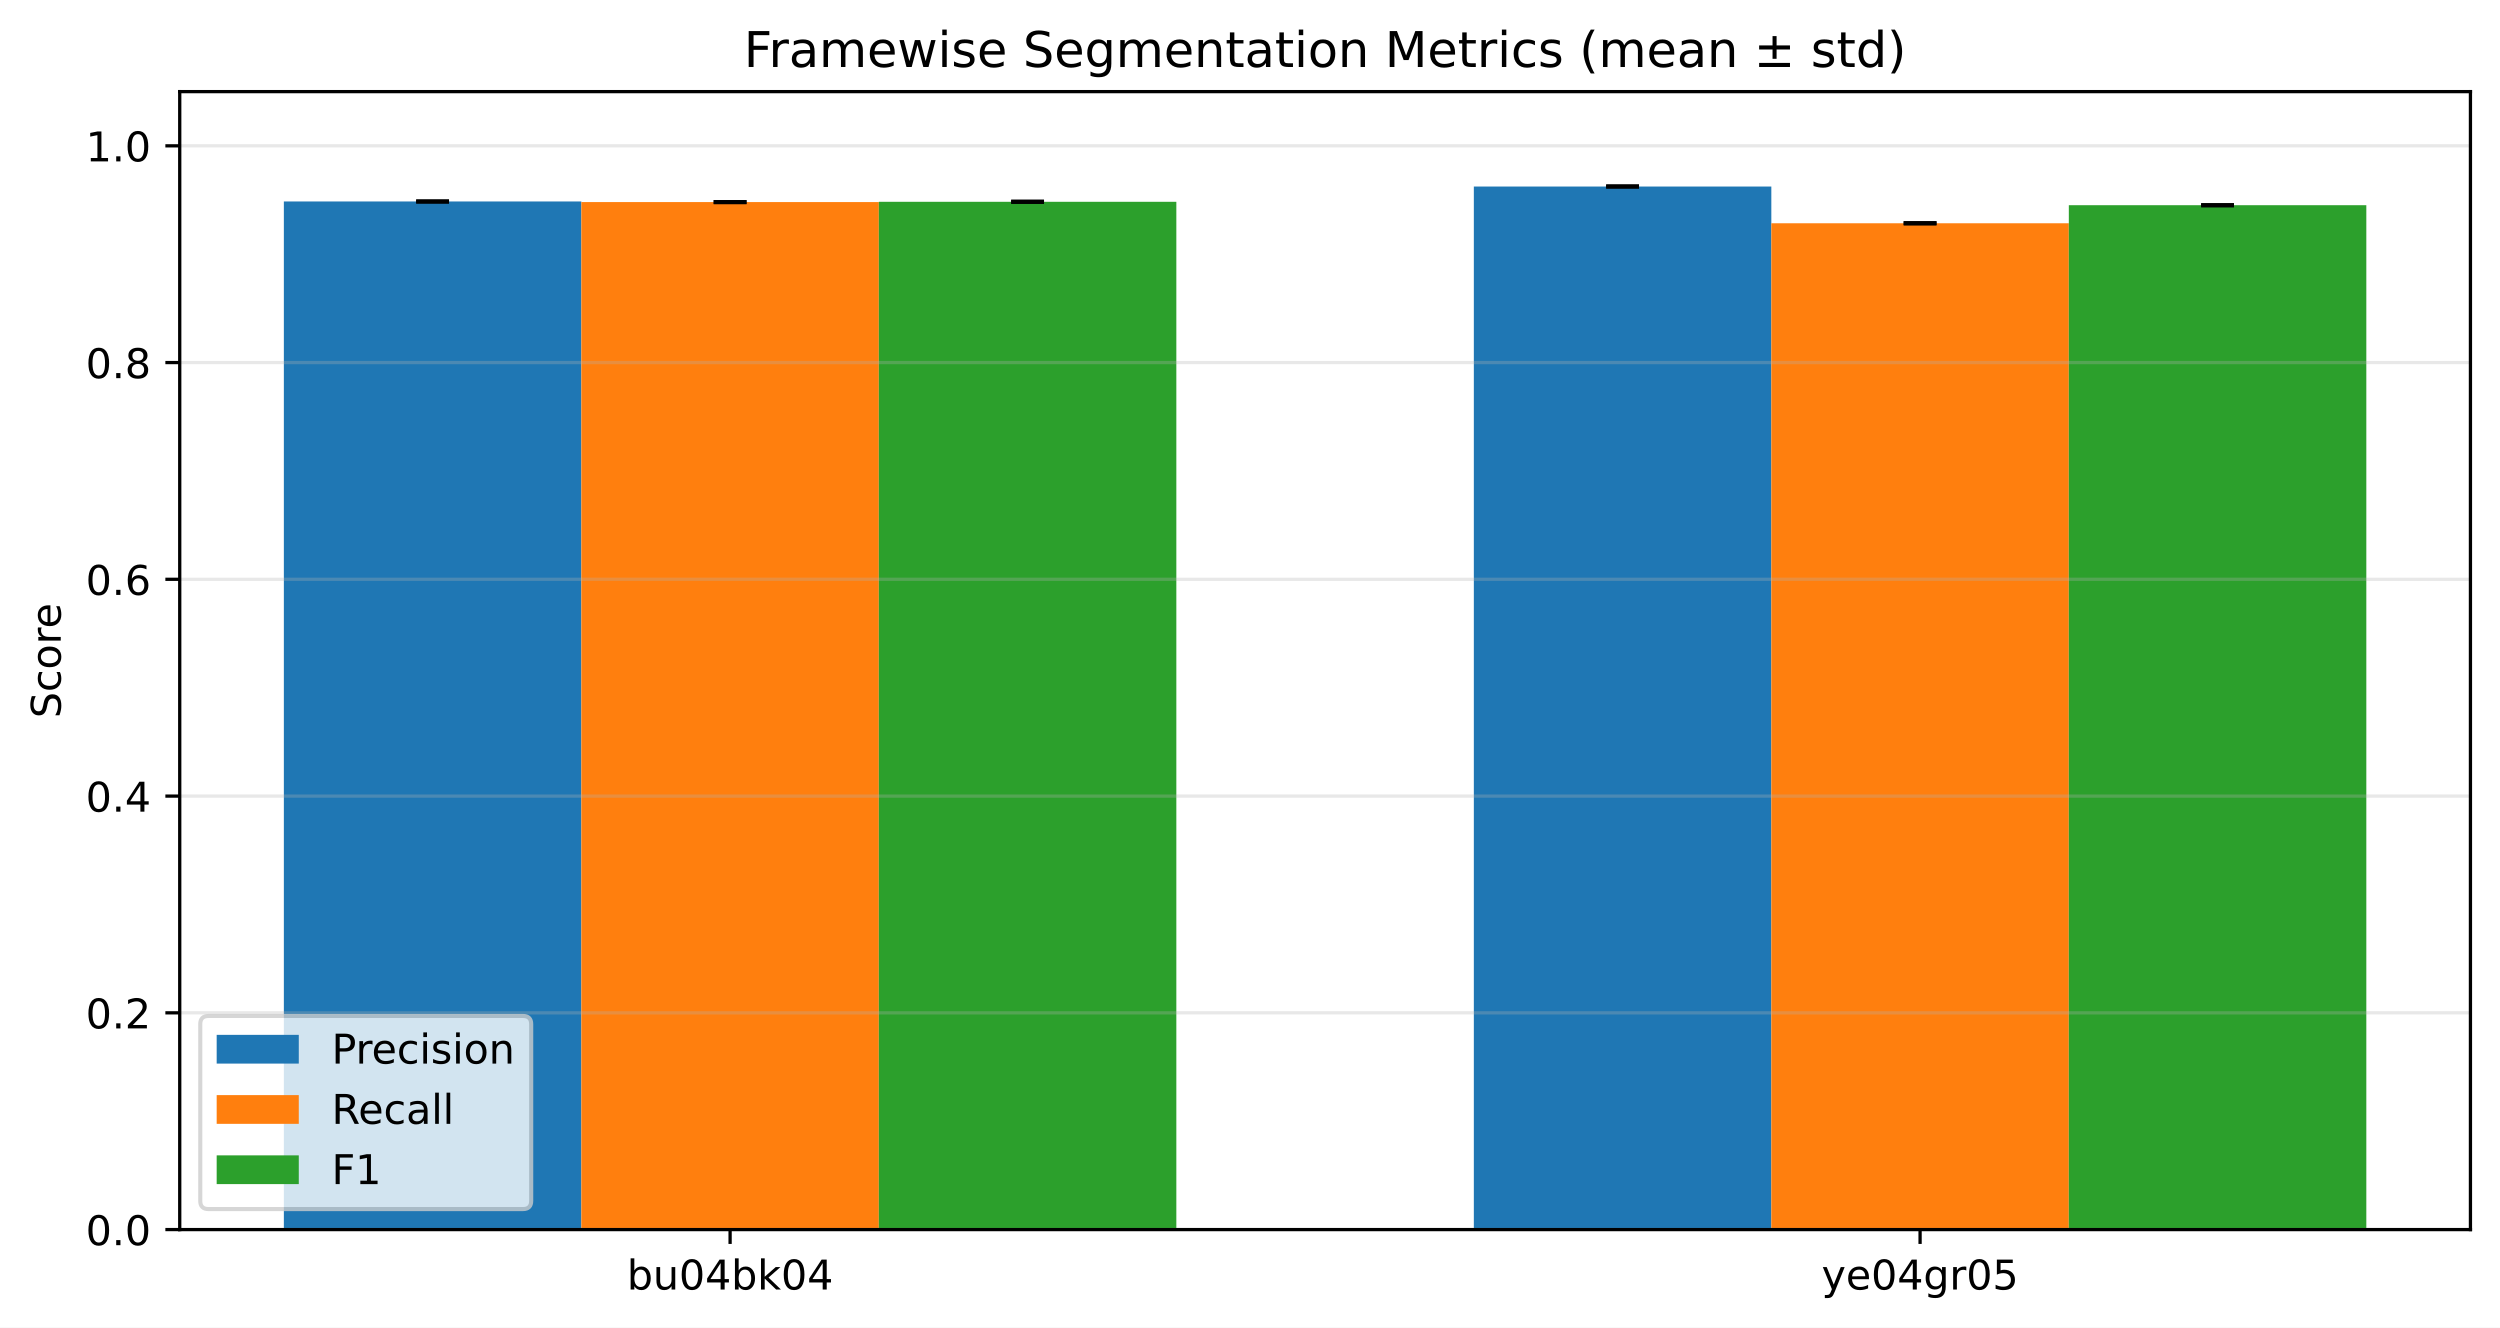
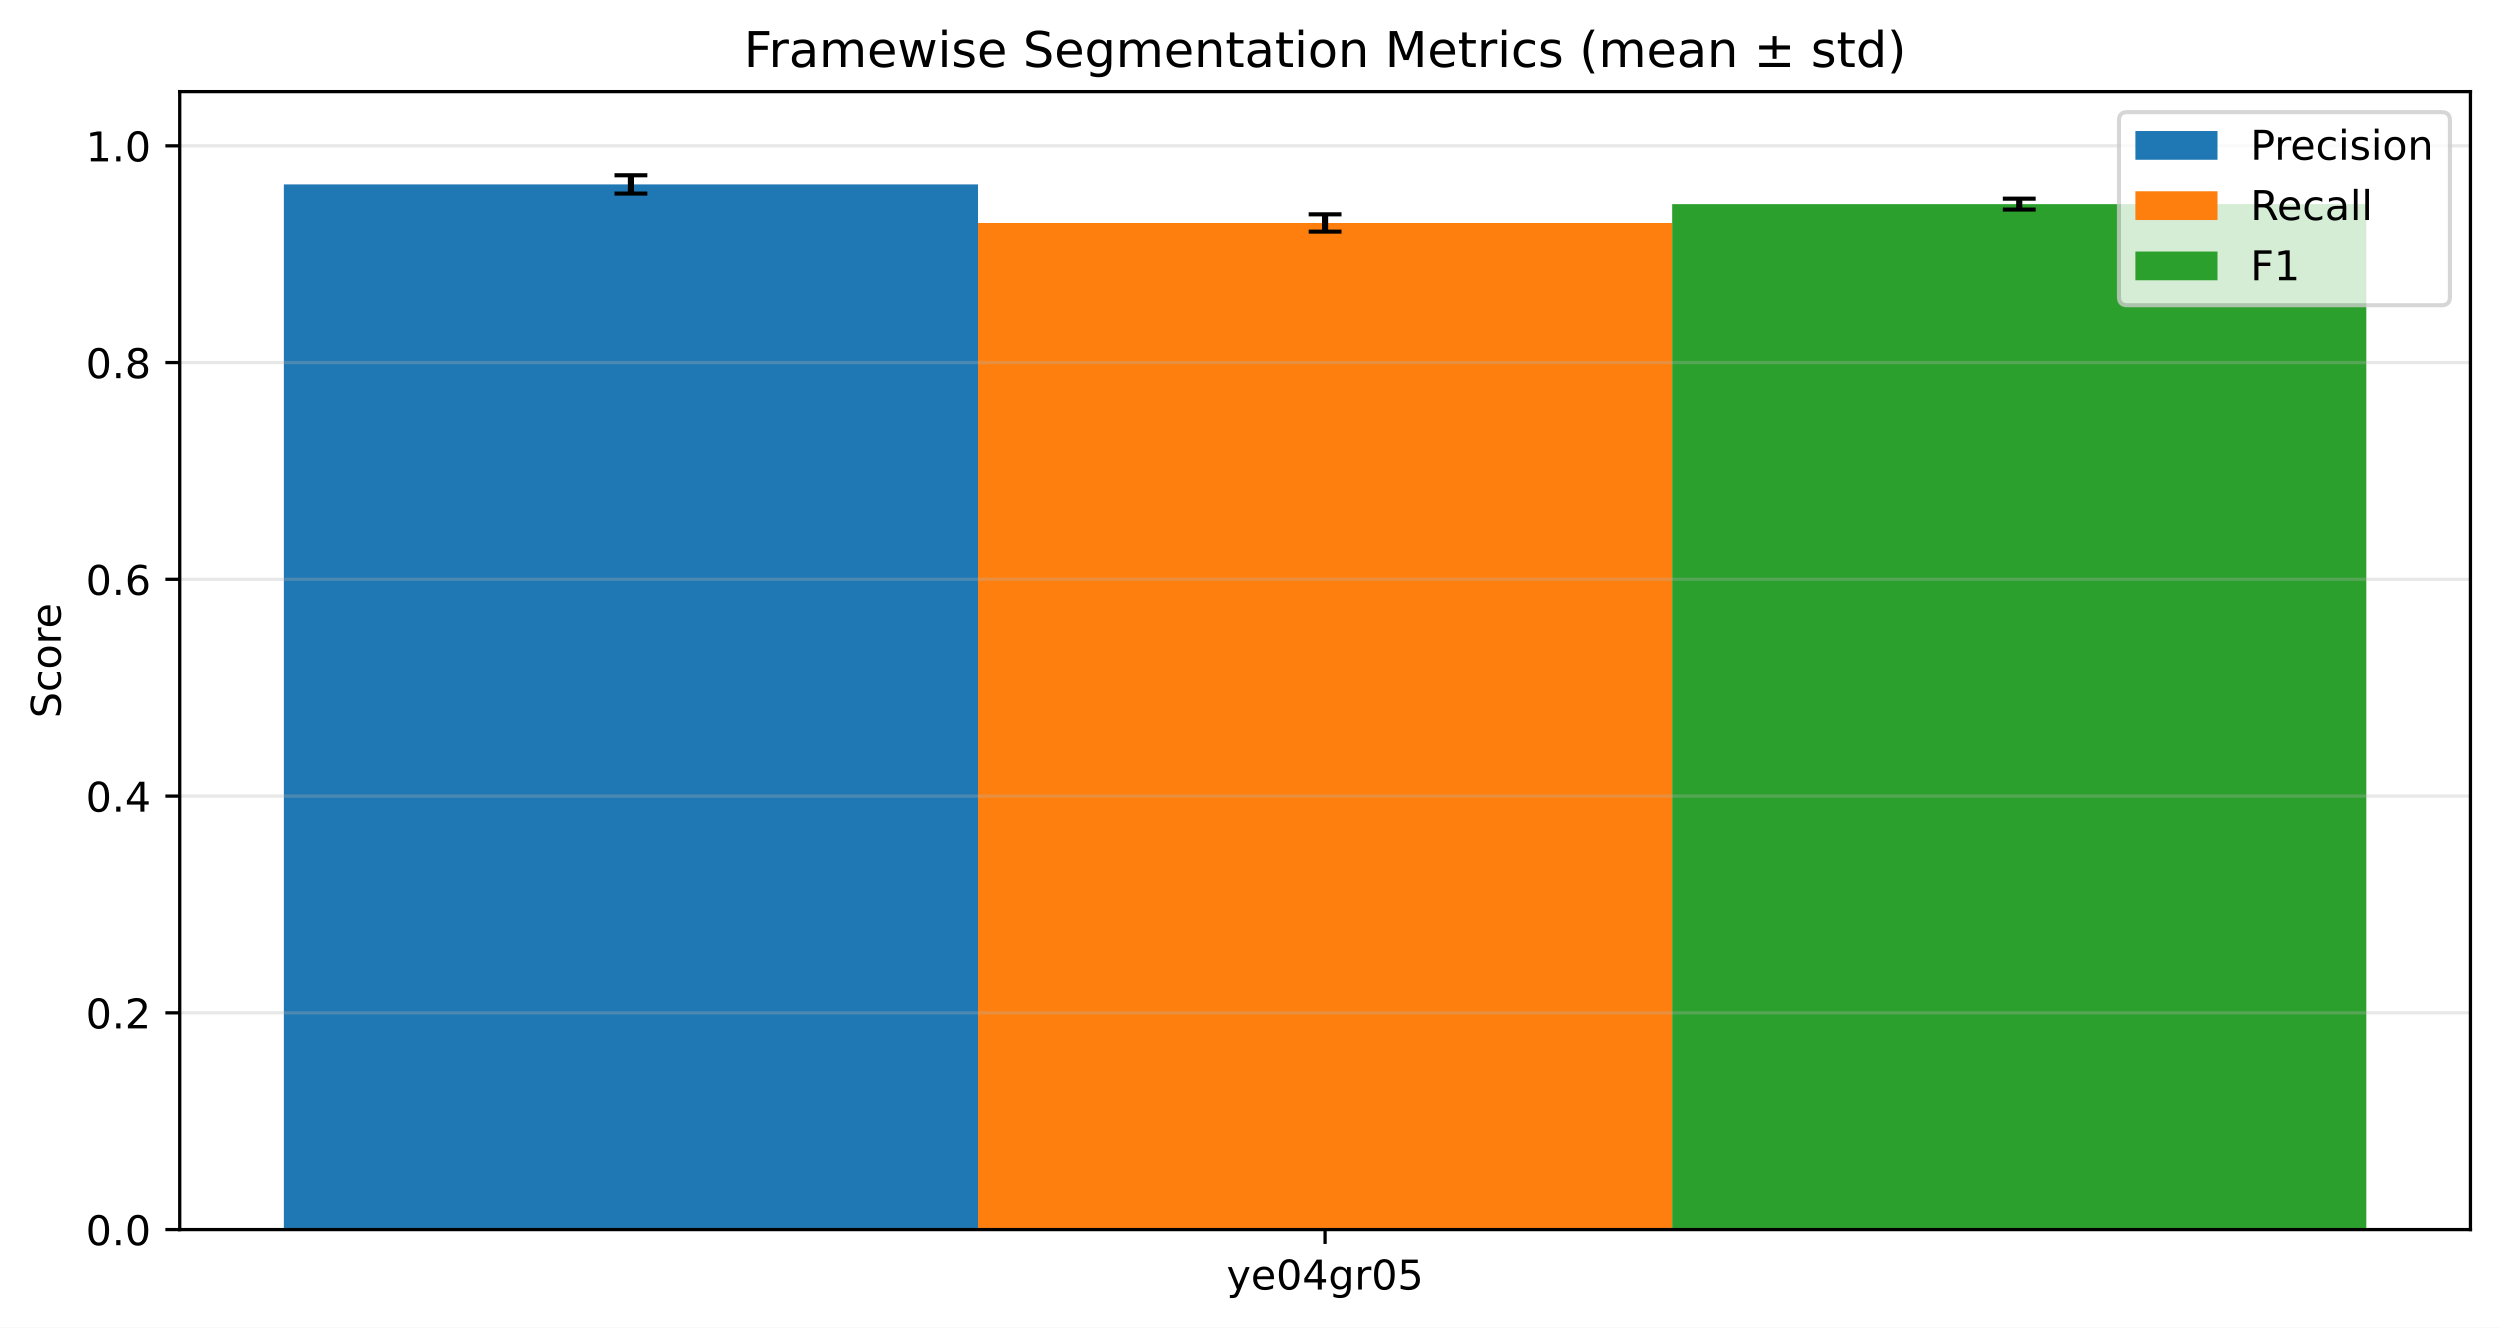
<svg xmlns="http://www.w3.org/2000/svg" xmlns:xlink="http://www.w3.org/1999/xlink" width="608.981pt" height="323.396pt" viewBox="0 0 608.981 323.396" version="1.1">
  <defs>
    <style type="text/css">*{stroke-linejoin: round; stroke-linecap: butt}</style>
  </defs>
  <g id="figure_1">
    <g id="patch_1">
      <path d="M 0 323.396  L 608.981 323.396  L 608.981 0  L 0 0  z " style="fill: #ffffff" />
    </g>
    <g id="axes_1">
      <g id="patch_2">
        <path d="M 43.781 299.518  L 601.781 299.518  L 601.781 22.318  L 43.781 22.318  z " style="fill: #ffffff" />
      </g>
      <g id="patch_3">
-         <path d="M 69.145 299.518  L 141.612 299.518  L 141.612 49.08  L 69.145 49.08  z " clip-path="url(#pc91c8936c8)" style="fill: #1f77b4" />
+         <path d="M 69.145 299.518  L 238.236 299.518  L 238.236 44.921  L 69.145 44.921  z " clip-path="url(#pbe77125069)" style="fill: #1f77b4" />
      </g>
      <g id="patch_4">
-         <path d="M 359.015 299.518  L 431.483 299.518  L 431.483 45.432  L 359.015 45.432  z " clip-path="url(#pc91c8936c8)" style="fill: #1f77b4" />
+         <path d="M 238.236 299.518  L 407.327 299.518  L 407.327 54.319  L 238.236 54.319  z " clip-path="url(#pbe77125069)" style="fill: #ff7f0e" />
      </g>
      <g id="patch_5">
-         <path d="M 141.612 299.518  L 214.08 299.518  L 214.08 49.228  L 141.612 49.228  z " clip-path="url(#pc91c8936c8)" style="fill: #ff7f0e" />
-       </g>
-       <g id="patch_6">
-         <path d="M 431.483 299.518  L 503.95 299.518  L 503.95 54.389  L 431.483 54.389  z " clip-path="url(#pc91c8936c8)" style="fill: #ff7f0e" />
-       </g>
-       <g id="patch_7">
-         <path d="M 214.08 299.518  L 286.547 299.518  L 286.547 49.154  L 214.08 49.154  z " clip-path="url(#pc91c8936c8)" style="fill: #2ca02c" />
-       </g>
-       <g id="patch_8">
-         <path d="M 503.95 299.518  L 576.418 299.518  L 576.418 49.991  L 503.95 49.991  z " clip-path="url(#pc91c8936c8)" style="fill: #2ca02c" />
+         <path d="M 407.327 299.518  L 576.418 299.518  L 576.418 49.72  L 407.327 49.72  z " clip-path="url(#pbe77125069)" style="fill: #2ca02c" />
      </g>
      <g id="matplotlib.axis_1">
        <g id="xtick_1">
          <g id="line2d_1">
            <defs>
-               <path id="m6e384348fe" d="M 0 0  L 0 3.5  " style="stroke: #000000; stroke-width: 0.8" />
-             </defs>
-             <g>
-               <use xlink:href="#m6e384348fe" x="177.846" y="299.518" style="stroke: #000000; stroke-width: 0.8" />
+               <path id="m90e41e3058" d="M 0 0  L 0 3.5  " style="stroke: #000000; stroke-width: 0.8" />
+             </defs>
+             <g>
+               <use xlink:href="#m90e41e3058" x="322.781" y="299.518" style="stroke: #000000; stroke-width: 0.8" />
            </g>
          </g>
          <g id="text_1">
-             <g transform="translate(152.7087 314.1166) scale(0.1 -0.1)">
-               <defs>
-                 <path id="DejaVuSans-62" d="M 3116 1747  Q 3116 2381 2855 2742  Q 2594 3103 2138 3103  Q 1681 3103 1420 2742  Q 1159 2381 1159 1747  Q 1159 1113 1420 752  Q 1681 391 2138 391  Q 2594 391 2855 752  Q 3116 1113 3116 1747  z M 1159 2969  Q 1341 3281 1617 3432  Q 1894 3584 2278 3584  Q 2916 3584 3314 3078  Q 3713 2572 3713 1747  Q 3713 922 3314 415  Q 2916 -91 2278 -91  Q 1894 -91 1617 61  Q 1341 213 1159 525  L 1159 0  L 581 0  L 581 4863  L 1159 4863  L 1159 2969  z " transform="scale(0.015625)" />
-                 <path id="DejaVuSans-75" d="M 544 1381  L 544 3500  L 1119 3500  L 1119 1403  Q 1119 906 1312 657  Q 1506 409 1894 409  Q 2359 409 2629 706  Q 2900 1003 2900 1516  L 2900 3500  L 3475 3500  L 3475 0  L 2900 0  L 2900 538  Q 2691 219 2414 64  Q 2138 -91 1772 -91  Q 1169 -91 856 284  Q 544 659 544 1381  z M 1991 3584  L 1991 3584  z " transform="scale(0.015625)" />
+             <g transform="translate(298.7906 314.1166) scale(0.1 -0.1)">
+               <defs>
+                 <path id="DejaVuSans-79" d="M 2059 -325  Q 1816 -950 1584 -1140  Q 1353 -1331 966 -1331  L 506 -1331  L 506 -850  L 844 -850  Q 1081 -850 1212 -737  Q 1344 -625 1503 -206  L 1606 56  L 191 3500  L 800 3500  L 1894 763  L 2988 3500  L 3597 3500  L 2059 -325  z " transform="scale(0.015625)" />
+                 <path id="DejaVuSans-65" d="M 3597 1894  L 3597 1613  L 953 1613  Q 991 1019 1311 708  Q 1631 397 2203 397  Q 2534 397 2845 478  Q 3156 559 3463 722  L 3463 178  Q 3153 47 2828 -22  Q 2503 -91 2169 -91  Q 1331 -91 842 396  Q 353 884 353 1716  Q 353 2575 817 3079  Q 1281 3584 2069 3584  Q 2775 3584 3186 3129  Q 3597 2675 3597 1894  z M 3022 2063  Q 3016 2534 2758 2815  Q 2500 3097 2075 3097  Q 1594 3097 1305 2825  Q 1016 2553 972 2059  L 3022 2063  z " transform="scale(0.015625)" />
                <path id="DejaVuSans-30" d="M 2034 4250  Q 1547 4250 1301 3770  Q 1056 3291 1056 2328  Q 1056 1369 1301 889  Q 1547 409 2034 409  Q 2525 409 2770 889  Q 3016 1369 3016 2328  Q 3016 3291 2770 3770  Q 2525 4250 2034 4250  z M 2034 4750  Q 2819 4750 3233 4129  Q 3647 3509 3647 2328  Q 3647 1150 3233 529  Q 2819 -91 2034 -91  Q 1250 -91 836 529  Q 422 1150 422 2328  Q 422 3509 836 4129  Q 1250 4750 2034 4750  z " transform="scale(0.015625)" />
                <path id="DejaVuSans-34" d="M 2419 4116  L 825 1625  L 2419 1625  L 2419 4116  z M 2253 4666  L 3047 4666  L 3047 1625  L 3713 1625  L 3713 1100  L 3047 1100  L 3047 0  L 2419 0  L 2419 1100  L 313 1100  L 313 1709  L 2253 4666  z " transform="scale(0.015625)" />
-                 <path id="DejaVuSans-6b" d="M 581 4863  L 1159 4863  L 1159 1991  L 2875 3500  L 3609 3500  L 1753 1863  L 3688 0  L 2938 0  L 1159 1709  L 1159 0  L 581 0  L 581 4863  z " transform="scale(0.015625)" />
-               </defs>
-               <use xlink:href="#DejaVuSans-62" />
-               <use xlink:href="#DejaVuSans-75" transform="translate(63.47656 0)" />
-               <use xlink:href="#DejaVuSans-30" transform="translate(126.8555 0)" />
-               <use xlink:href="#DejaVuSans-34" transform="translate(190.4785 0)" />
-               <use xlink:href="#DejaVuSans-62" transform="translate(254.1016 0)" />
-               <use xlink:href="#DejaVuSans-6b" transform="translate(317.5781 0)" />
-               <use xlink:href="#DejaVuSans-30" transform="translate(375.4883 0)" />
-               <use xlink:href="#DejaVuSans-34" transform="translate(439.1113 0)" />
-             </g>
-           </g>
-         </g>
-         <g id="xtick_2">
-           <g id="line2d_2">
-             <g>
-               <use xlink:href="#m6e384348fe" x="467.716" y="299.518" style="stroke: #000000; stroke-width: 0.8" />
-             </g>
-           </g>
-           <g id="text_2">
-             <g transform="translate(443.7257 314.1166) scale(0.1 -0.1)">
-               <defs>
-                 <path id="DejaVuSans-79" d="M 2059 -325  Q 1816 -950 1584 -1140  Q 1353 -1331 966 -1331  L 506 -1331  L 506 -850  L 844 -850  Q 1081 -850 1212 -737  Q 1344 -625 1503 -206  L 1606 56  L 191 3500  L 800 3500  L 1894 763  L 2988 3500  L 3597 3500  L 2059 -325  z " transform="scale(0.015625)" />
-                 <path id="DejaVuSans-65" d="M 3597 1894  L 3597 1613  L 953 1613  Q 991 1019 1311 708  Q 1631 397 2203 397  Q 2534 397 2845 478  Q 3156 559 3463 722  L 3463 178  Q 3153 47 2828 -22  Q 2503 -91 2169 -91  Q 1331 -91 842 396  Q 353 884 353 1716  Q 353 2575 817 3079  Q 1281 3584 2069 3584  Q 2775 3584 3186 3129  Q 3597 2675 3597 1894  z M 3022 2063  Q 3016 2534 2758 2815  Q 2500 3097 2075 3097  Q 1594 3097 1305 2825  Q 1016 2553 972 2059  L 3022 2063  z " transform="scale(0.015625)" />
                <path id="DejaVuSans-67" d="M 2906 1791  Q 2906 2416 2648 2759  Q 2391 3103 1925 3103  Q 1463 3103 1205 2759  Q 947 2416 947 1791  Q 947 1169 1205 825  Q 1463 481 1925 481  Q 2391 481 2648 825  Q 2906 1169 2906 1791  z M 3481 434  Q 3481 -459 3084 -895  Q 2688 -1331 1869 -1331  Q 1566 -1331 1297 -1286  Q 1028 -1241 775 -1147  L 775 -588  Q 1028 -725 1275 -790  Q 1522 -856 1778 -856  Q 2344 -856 2625 -561  Q 2906 -266 2906 331  L 2906 616  Q 2728 306 2450 153  Q 2172 0 1784 0  Q 1141 0 747 490  Q 353 981 353 1791  Q 353 2603 747 3093  Q 1141 3584 1784 3584  Q 2172 3584 2450 3431  Q 2728 3278 2906 2969  L 2906 3500  L 3481 3500  L 3481 434  z " transform="scale(0.015625)" />
                <path id="DejaVuSans-72" d="M 2631 2963  Q 2534 3019 2420 3045  Q 2306 3072 2169 3072  Q 1681 3072 1420 2755  Q 1159 2438 1159 1844  L 1159 0  L 581 0  L 581 3500  L 1159 3500  L 1159 2956  Q 1341 3275 1631 3429  Q 1922 3584 2338 3584  Q 2397 3584 2469 3576  Q 2541 3569 2628 3553  L 2631 2963  z " transform="scale(0.015625)" />
                <path id="DejaVuSans-35" d="M 691 4666  L 3169 4666  L 3169 4134  L 1269 4134  L 1269 2991  Q 1406 3038 1543 3061  Q 1681 3084 1819 3084  Q 2600 3084 3056 2656  Q 3513 2228 3513 1497  Q 3513 744 3044 326  Q 2575 -91 1722 -91  Q 1428 -91 1123 -41  Q 819 9 494 109  L 494 744  Q 775 591 1075 516  Q 1375 441 1709 441  Q 2250 441 2565 725  Q 2881 1009 2881 1497  Q 2881 1984 2565 2268  Q 2250 2553 1709 2553  Q 1456 2553 1204 2497  Q 953 2441 691 2322  L 691 4666  z " transform="scale(0.015625)" />
              </defs>
              <use xlink:href="#DejaVuSans-79" />
              <use xlink:href="#DejaVuSans-65" transform="translate(59.17969 0)" />
              <use xlink:href="#DejaVuSans-30" transform="translate(120.7031 0)" />
              <use xlink:href="#DejaVuSans-34" transform="translate(184.3262 0)" />
              <use xlink:href="#DejaVuSans-67" transform="translate(247.9492 0)" />
              <use xlink:href="#DejaVuSans-72" transform="translate(311.4258 0)" />
              <use xlink:href="#DejaVuSans-30" transform="translate(352.5391 0)" />
              <use xlink:href="#DejaVuSans-35" transform="translate(416.1621 0)" />
            </g>
          </g>
        </g>
      </g>
      <g id="matplotlib.axis_2">
        <g id="ytick_1">
+           <g id="line2d_2">
+             <path d="M 43.781 299.518  L 601.781 299.518  " clip-path="url(#pbe77125069)" style="fill: none; stroke: #b0b0b0; stroke-opacity: 0.3; stroke-width: 0.8; stroke-linecap: square" />
+           </g>
          <g id="line2d_3">
-             <path d="M 43.781 299.518  L 601.781 299.518  " clip-path="url(#pc91c8936c8)" style="fill: none; stroke: #b0b0b0; stroke-opacity: 0.3; stroke-width: 0.8; stroke-linecap: square" />
-           </g>
+             <defs>
+               <path id="m22e517ed5a" d="M 0 0  L -3.5 0  " style="stroke: #000000; stroke-width: 0.8" />
+             </defs>
+             <g>
+               <use xlink:href="#m22e517ed5a" x="43.781" y="299.518" style="stroke: #000000; stroke-width: 0.8" />
+             </g>
+           </g>
+           <g id="text_2">
+             <g transform="translate(20.87813 303.3173) scale(0.1 -0.1)">
+               <defs>
+                 <path id="DejaVuSans-2e" d="M 684 794  L 1344 794  L 1344 0  L 684 0  L 684 794  z " transform="scale(0.015625)" />
+               </defs>
+               <use xlink:href="#DejaVuSans-30" />
+               <use xlink:href="#DejaVuSans-2e" transform="translate(63.62305 0)" />
+               <use xlink:href="#DejaVuSans-30" transform="translate(95.41016 0)" />
+             </g>
+           </g>
+         </g>
+         <g id="ytick_2">
          <g id="line2d_4">
-             <defs>
-               <path id="m9a5356b97a" d="M 0 0  L -3.5 0  " style="stroke: #000000; stroke-width: 0.8" />
-             </defs>
-             <g>
-               <use xlink:href="#m9a5356b97a" x="43.781" y="299.518" style="stroke: #000000; stroke-width: 0.8" />
+             <path d="M 43.781 246.718  L 601.781 246.718  " clip-path="url(#pbe77125069)" style="fill: none; stroke: #b0b0b0; stroke-opacity: 0.3; stroke-width: 0.8; stroke-linecap: square" />
+           </g>
+           <g id="line2d_5">
+             <g>
+               <use xlink:href="#m22e517ed5a" x="43.781" y="246.718" style="stroke: #000000; stroke-width: 0.8" />
            </g>
          </g>
          <g id="text_3">
-             <g transform="translate(20.87813 303.3173) scale(0.1 -0.1)">
-               <defs>
-                 <path id="DejaVuSans-2e" d="M 684 794  L 1344 794  L 1344 0  L 684 0  L 684 794  z " transform="scale(0.015625)" />
-               </defs>
-               <use xlink:href="#DejaVuSans-30" />
+             <g transform="translate(20.87813 250.5173) scale(0.1 -0.1)">
+               <defs>
+                 <path id="DejaVuSans-32" d="M 1228 531  L 3431 531  L 3431 0  L 469 0  L 469 531  Q 828 903 1448 1529  Q 2069 2156 2228 2338  Q 2531 2678 2651 2914  Q 2772 3150 2772 3378  Q 2772 3750 2511 3984  Q 2250 4219 1831 4219  Q 1534 4219 1204 4116  Q 875 4013 500 3803  L 500 4441  Q 881 4594 1212 4672  Q 1544 4750 1819 4750  Q 2544 4750 2975 4387  Q 3406 4025 3406 3419  Q 3406 3131 3298 2873  Q 3191 2616 2906 2266  Q 2828 2175 2409 1742  Q 1991 1309 1228 531  z " transform="scale(0.015625)" />
+               </defs>
+               <use xlink:href="#DejaVuSans-30" />
+               <use xlink:href="#DejaVuSans-2e" transform="translate(63.62305 0)" />
+               <use xlink:href="#DejaVuSans-32" transform="translate(95.41016 0)" />
+             </g>
+           </g>
+         </g>
+         <g id="ytick_3">
+           <g id="line2d_6">
+             <path d="M 43.781 193.918  L 601.781 193.918  " clip-path="url(#pbe77125069)" style="fill: none; stroke: #b0b0b0; stroke-opacity: 0.3; stroke-width: 0.8; stroke-linecap: square" />
+           </g>
+           <g id="line2d_7">
+             <g>
+               <use xlink:href="#m22e517ed5a" x="43.781" y="193.918" style="stroke: #000000; stroke-width: 0.8" />
+             </g>
+           </g>
+           <g id="text_4">
+             <g transform="translate(20.87813 197.7173) scale(0.1 -0.1)">
+               <use xlink:href="#DejaVuSans-30" />
+               <use xlink:href="#DejaVuSans-2e" transform="translate(63.62305 0)" />
+               <use xlink:href="#DejaVuSans-34" transform="translate(95.41016 0)" />
+             </g>
+           </g>
+         </g>
+         <g id="ytick_4">
+           <g id="line2d_8">
+             <path d="M 43.781 141.118  L 601.781 141.118  " clip-path="url(#pbe77125069)" style="fill: none; stroke: #b0b0b0; stroke-opacity: 0.3; stroke-width: 0.8; stroke-linecap: square" />
+           </g>
+           <g id="line2d_9">
+             <g>
+               <use xlink:href="#m22e517ed5a" x="43.781" y="141.118" style="stroke: #000000; stroke-width: 0.8" />
+             </g>
+           </g>
+           <g id="text_5">
+             <g transform="translate(20.87813 144.9173) scale(0.1 -0.1)">
+               <defs>
+                 <path id="DejaVuSans-36" d="M 2113 2584  Q 1688 2584 1439 2293  Q 1191 2003 1191 1497  Q 1191 994 1439 701  Q 1688 409 2113 409  Q 2538 409 2786 701  Q 3034 994 3034 1497  Q 3034 2003 2786 2293  Q 2538 2584 2113 2584  z M 3366 4563  L 3366 3988  Q 3128 4100 2886 4159  Q 2644 4219 2406 4219  Q 1781 4219 1451 3797  Q 1122 3375 1075 2522  Q 1259 2794 1537 2939  Q 1816 3084 2150 3084  Q 2853 3084 3261 2657  Q 3669 2231 3669 1497  Q 3669 778 3244 343  Q 2819 -91 2113 -91  Q 1303 -91 875 529  Q 447 1150 447 2328  Q 447 3434 972 4092  Q 1497 4750 2381 4750  Q 2619 4750 2861 4703  Q 3103 4656 3366 4563  z " transform="scale(0.015625)" />
+               </defs>
+               <use xlink:href="#DejaVuSans-30" />
+               <use xlink:href="#DejaVuSans-2e" transform="translate(63.62305 0)" />
+               <use xlink:href="#DejaVuSans-36" transform="translate(95.41016 0)" />
+             </g>
+           </g>
+         </g>
+         <g id="ytick_5">
+           <g id="line2d_10">
+             <path d="M 43.781 88.318  L 601.781 88.318  " clip-path="url(#pbe77125069)" style="fill: none; stroke: #b0b0b0; stroke-opacity: 0.3; stroke-width: 0.8; stroke-linecap: square" />
+           </g>
+           <g id="line2d_11">
+             <g>
+               <use xlink:href="#m22e517ed5a" x="43.781" y="88.318" style="stroke: #000000; stroke-width: 0.8" />
+             </g>
+           </g>
+           <g id="text_6">
+             <g transform="translate(20.87813 92.11734) scale(0.1 -0.1)">
+               <defs>
+                 <path id="DejaVuSans-38" d="M 2034 2216  Q 1584 2216 1326 1975  Q 1069 1734 1069 1313  Q 1069 891 1326 650  Q 1584 409 2034 409  Q 2484 409 2743 651  Q 3003 894 3003 1313  Q 3003 1734 2745 1975  Q 2488 2216 2034 2216  z M 1403 2484  Q 997 2584 770 2862  Q 544 3141 544 3541  Q 544 4100 942 4425  Q 1341 4750 2034 4750  Q 2731 4750 3128 4425  Q 3525 4100 3525 3541  Q 3525 3141 3298 2862  Q 3072 2584 2669 2484  Q 3125 2378 3379 2068  Q 3634 1759 3634 1313  Q 3634 634 3220 271  Q 2806 -91 2034 -91  Q 1263 -91 848 271  Q 434 634 434 1313  Q 434 1759 690 2068  Q 947 2378 1403 2484  z M 1172 3481  Q 1172 3119 1398 2916  Q 1625 2713 2034 2713  Q 2441 2713 2670 2916  Q 2900 3119 2900 3481  Q 2900 3844 2670 4047  Q 2441 4250 2034 4250  Q 1625 4250 1398 4047  Q 1172 3844 1172 3481  z " transform="scale(0.015625)" />
+               </defs>
+               <use xlink:href="#DejaVuSans-30" />
+               <use xlink:href="#DejaVuSans-2e" transform="translate(63.62305 0)" />
+               <use xlink:href="#DejaVuSans-38" transform="translate(95.41016 0)" />
+             </g>
+           </g>
+         </g>
+         <g id="ytick_6">
+           <g id="line2d_12">
+             <path d="M 43.781 35.518  L 601.781 35.518  " clip-path="url(#pbe77125069)" style="fill: none; stroke: #b0b0b0; stroke-opacity: 0.3; stroke-width: 0.8; stroke-linecap: square" />
+           </g>
+           <g id="line2d_13">
+             <g>
+               <use xlink:href="#m22e517ed5a" x="43.781" y="35.518" style="stroke: #000000; stroke-width: 0.8" />
+             </g>
+           </g>
+           <g id="text_7">
+             <g transform="translate(20.87813 39.31734) scale(0.1 -0.1)">
+               <defs>
+                 <path id="DejaVuSans-31" d="M 794 531  L 1825 531  L 1825 4091  L 703 3866  L 703 4441  L 1819 4666  L 2450 4666  L 2450 531  L 3481 531  L 3481 0  L 794 0  L 794 531  z " transform="scale(0.015625)" />
+               </defs>
+               <use xlink:href="#DejaVuSans-31" />
              <use xlink:href="#DejaVuSans-2e" transform="translate(63.62305 0)" />
              <use xlink:href="#DejaVuSans-30" transform="translate(95.41016 0)" />
            </g>
          </g>
        </g>
-         <g id="ytick_2">
-           <g id="line2d_5">
-             <path d="M 43.781 246.718  L 601.781 246.718  " clip-path="url(#pc91c8936c8)" style="fill: none; stroke: #b0b0b0; stroke-opacity: 0.3; stroke-width: 0.8; stroke-linecap: square" />
-           </g>
-           <g id="line2d_6">
-             <g>
-               <use xlink:href="#m9a5356b97a" x="43.781" y="246.718" style="stroke: #000000; stroke-width: 0.8" />
-             </g>
-           </g>
-           <g id="text_4">
-             <g transform="translate(20.87813 250.5173) scale(0.1 -0.1)">
-               <defs>
-                 <path id="DejaVuSans-32" d="M 1228 531  L 3431 531  L 3431 0  L 469 0  L 469 531  Q 828 903 1448 1529  Q 2069 2156 2228 2338  Q 2531 2678 2651 2914  Q 2772 3150 2772 3378  Q 2772 3750 2511 3984  Q 2250 4219 1831 4219  Q 1534 4219 1204 4116  Q 875 4013 500 3803  L 500 4441  Q 881 4594 1212 4672  Q 1544 4750 1819 4750  Q 2544 4750 2975 4387  Q 3406 4025 3406 3419  Q 3406 3131 3298 2873  Q 3191 2616 2906 2266  Q 2828 2175 2409 1742  Q 1991 1309 1228 531  z " transform="scale(0.015625)" />
-               </defs>
-               <use xlink:href="#DejaVuSans-30" />
-               <use xlink:href="#DejaVuSans-2e" transform="translate(63.62305 0)" />
-               <use xlink:href="#DejaVuSans-32" transform="translate(95.41016 0)" />
-             </g>
-           </g>
-         </g>
-         <g id="ytick_3">
-           <g id="line2d_7">
-             <path d="M 43.781 193.918  L 601.781 193.918  " clip-path="url(#pc91c8936c8)" style="fill: none; stroke: #b0b0b0; stroke-opacity: 0.3; stroke-width: 0.8; stroke-linecap: square" />
-           </g>
-           <g id="line2d_8">
-             <g>
-               <use xlink:href="#m9a5356b97a" x="43.781" y="193.918" style="stroke: #000000; stroke-width: 0.8" />
-             </g>
-           </g>
-           <g id="text_5">
-             <g transform="translate(20.87813 197.7173) scale(0.1 -0.1)">
-               <use xlink:href="#DejaVuSans-30" />
-               <use xlink:href="#DejaVuSans-2e" transform="translate(63.62305 0)" />
-               <use xlink:href="#DejaVuSans-34" transform="translate(95.41016 0)" />
-             </g>
-           </g>
-         </g>
-         <g id="ytick_4">
-           <g id="line2d_9">
-             <path d="M 43.781 141.118  L 601.781 141.118  " clip-path="url(#pc91c8936c8)" style="fill: none; stroke: #b0b0b0; stroke-opacity: 0.3; stroke-width: 0.8; stroke-linecap: square" />
-           </g>
-           <g id="line2d_10">
-             <g>
-               <use xlink:href="#m9a5356b97a" x="43.781" y="141.118" style="stroke: #000000; stroke-width: 0.8" />
-             </g>
-           </g>
-           <g id="text_6">
-             <g transform="translate(20.87813 144.9173) scale(0.1 -0.1)">
-               <defs>
-                 <path id="DejaVuSans-36" d="M 2113 2584  Q 1688 2584 1439 2293  Q 1191 2003 1191 1497  Q 1191 994 1439 701  Q 1688 409 2113 409  Q 2538 409 2786 701  Q 3034 994 3034 1497  Q 3034 2003 2786 2293  Q 2538 2584 2113 2584  z M 3366 4563  L 3366 3988  Q 3128 4100 2886 4159  Q 2644 4219 2406 4219  Q 1781 4219 1451 3797  Q 1122 3375 1075 2522  Q 1259 2794 1537 2939  Q 1816 3084 2150 3084  Q 2853 3084 3261 2657  Q 3669 2231 3669 1497  Q 3669 778 3244 343  Q 2819 -91 2113 -91  Q 1303 -91 875 529  Q 447 1150 447 2328  Q 447 3434 972 4092  Q 1497 4750 2381 4750  Q 2619 4750 2861 4703  Q 3103 4656 3366 4563  z " transform="scale(0.015625)" />
-               </defs>
-               <use xlink:href="#DejaVuSans-30" />
-               <use xlink:href="#DejaVuSans-2e" transform="translate(63.62305 0)" />
-               <use xlink:href="#DejaVuSans-36" transform="translate(95.41016 0)" />
-             </g>
-           </g>
-         </g>
-         <g id="ytick_5">
-           <g id="line2d_11">
-             <path d="M 43.781 88.318  L 601.781 88.318  " clip-path="url(#pc91c8936c8)" style="fill: none; stroke: #b0b0b0; stroke-opacity: 0.3; stroke-width: 0.8; stroke-linecap: square" />
-           </g>
-           <g id="line2d_12">
-             <g>
-               <use xlink:href="#m9a5356b97a" x="43.781" y="88.318" style="stroke: #000000; stroke-width: 0.8" />
-             </g>
-           </g>
-           <g id="text_7">
-             <g transform="translate(20.87813 92.11734) scale(0.1 -0.1)">
-               <defs>
-                 <path id="DejaVuSans-38" d="M 2034 2216  Q 1584 2216 1326 1975  Q 1069 1734 1069 1313  Q 1069 891 1326 650  Q 1584 409 2034 409  Q 2484 409 2743 651  Q 3003 894 3003 1313  Q 3003 1734 2745 1975  Q 2488 2216 2034 2216  z M 1403 2484  Q 997 2584 770 2862  Q 544 3141 544 3541  Q 544 4100 942 4425  Q 1341 4750 2034 4750  Q 2731 4750 3128 4425  Q 3525 4100 3525 3541  Q 3525 3141 3298 2862  Q 3072 2584 2669 2484  Q 3125 2378 3379 2068  Q 3634 1759 3634 1313  Q 3634 634 3220 271  Q 2806 -91 2034 -91  Q 1263 -91 848 271  Q 434 634 434 1313  Q 434 1759 690 2068  Q 947 2378 1403 2484  z M 1172 3481  Q 1172 3119 1398 2916  Q 1625 2713 2034 2713  Q 2441 2713 2670 2916  Q 2900 3119 2900 3481  Q 2900 3844 2670 4047  Q 2441 4250 2034 4250  Q 1625 4250 1398 4047  Q 1172 3844 1172 3481  z " transform="scale(0.015625)" />
-               </defs>
-               <use xlink:href="#DejaVuSans-30" />
-               <use xlink:href="#DejaVuSans-2e" transform="translate(63.62305 0)" />
-               <use xlink:href="#DejaVuSans-38" transform="translate(95.41016 0)" />
-             </g>
-           </g>
-         </g>
-         <g id="ytick_6">
-           <g id="line2d_13">
-             <path d="M 43.781 35.518  L 601.781 35.518  " clip-path="url(#pc91c8936c8)" style="fill: none; stroke: #b0b0b0; stroke-opacity: 0.3; stroke-width: 0.8; stroke-linecap: square" />
-           </g>
-           <g id="line2d_14">
-             <g>
-               <use xlink:href="#m9a5356b97a" x="43.781" y="35.518" style="stroke: #000000; stroke-width: 0.8" />
-             </g>
-           </g>
-           <g id="text_8">
-             <g transform="translate(20.87813 39.31734) scale(0.1 -0.1)">
-               <defs>
-                 <path id="DejaVuSans-31" d="M 794 531  L 1825 531  L 1825 4091  L 703 3866  L 703 4441  L 1819 4666  L 2450 4666  L 2450 531  L 3481 531  L 3481 0  L 794 0  L 794 531  z " transform="scale(0.015625)" />
-               </defs>
-               <use xlink:href="#DejaVuSans-31" />
-               <use xlink:href="#DejaVuSans-2e" transform="translate(63.62305 0)" />
-               <use xlink:href="#DejaVuSans-30" transform="translate(95.41016 0)" />
-             </g>
-           </g>
-         </g>
-         <g id="text_9">
+         <g id="text_8">
          <g transform="translate(14.79844 174.9205) rotate(-90) scale(0.1 -0.1)">
            <defs>
              <path id="DejaVuSans-53" d="M 3425 4513  L 3425 3897  Q 3066 4069 2747 4153  Q 2428 4238 2131 4238  Q 1616 4238 1336 4038  Q 1056 3838 1056 3469  Q 1056 3159 1242 3001  Q 1428 2844 1947 2747  L 2328 2669  Q 3034 2534 3370 2195  Q 3706 1856 3706 1288  Q 3706 609 3251 259  Q 2797 -91 1919 -91  Q 1588 -91 1214 -16  Q 841 59 441 206  L 441 856  Q 825 641 1194 531  Q 1563 422 1919 422  Q 2459 422 2753 634  Q 3047 847 3047 1241  Q 3047 1584 2836 1778  Q 2625 1972 2144 2069  L 1759 2144  Q 1053 2284 737 2584  Q 422 2884 422 3419  Q 422 4038 858 4394  Q 1294 4750 2059 4750  Q 2388 4750 2728 4690  Q 3069 4631 3425 4513  z " transform="scale(0.015625)" />
              <path id="DejaVuSans-63" d="M 3122 3366  L 3122 2828  Q 2878 2963 2633 3030  Q 2388 3097 2138 3097  Q 1578 3097 1268 2742  Q 959 2388 959 1747  Q 959 1106 1268 751  Q 1578 397 2138 397  Q 2388 397 2633 464  Q 2878 531 3122 666  L 3122 134  Q 2881 22 2623 -34  Q 2366 -91 2075 -91  Q 1284 -91 818 406  Q 353 903 353 1747  Q 353 2603 823 3093  Q 1294 3584 2113 3584  Q 2378 3584 2631 3529  Q 2884 3475 3122 3366  z " transform="scale(0.015625)" />
              <path id="DejaVuSans-6f" d="M 1959 3097  Q 1497 3097 1228 2736  Q 959 2375 959 1747  Q 959 1119 1226 758  Q 1494 397 1959 397  Q 2419 397 2687 759  Q 2956 1122 2956 1747  Q 2956 2369 2687 2733  Q 2419 3097 1959 3097  z M 1959 3584  Q 2709 3584 3137 3096  Q 3566 2609 3566 1747  Q 3566 888 3137 398  Q 2709 -91 1959 -91  Q 1206 -91 779 398  Q 353 888 353 1747  Q 353 2609 779 3096  Q 1206 3584 1959 3584  z " transform="scale(0.015625)" />
            </defs>
            <use xlink:href="#DejaVuSans-53" />
            <use xlink:href="#DejaVuSans-63" transform="translate(63.47656 0)" />
            <use xlink:href="#DejaVuSans-6f" transform="translate(118.457 0)" />
            <use xlink:href="#DejaVuSans-72" transform="translate(179.6387 0)" />
            <use xlink:href="#DejaVuSans-65" transform="translate(218.502 0)" />
          </g>
        </g>
      </g>
      <g id="LineCollection_1">
-         <path d="M 105.379 49.08  L 105.379 49.08  " clip-path="url(#pc91c8936c8)" style="fill: none; stroke: #000000; stroke-width: 1.5" />
-         <path d="M 395.249 45.432  L 395.249 45.432  " clip-path="url(#pc91c8936c8)" style="fill: none; stroke: #000000; stroke-width: 1.5" />
+         <path d="M 153.69 47.149  L 153.69 42.693  " clip-path="url(#pbe77125069)" style="fill: none; stroke: #000000; stroke-width: 1.5" />
+       </g>
+       <g id="line2d_14">
+         <defs>
+           <path id="md2b36be01c" d="M 4 0  L -4 -0  " style="stroke: #000000" />
+         </defs>
+         <g clip-path="url(#pbe77125069)">
+           <use xlink:href="#md2b36be01c" x="153.69" y="47.149" style="fill: #1f77b4; stroke: #000000" />
+         </g>
      </g>
      <g id="line2d_15">
-         <defs>
-           <path id="m164e53f844" d="M 4 0  L -4 -0  " style="stroke: #000000" />
-         </defs>
-         <g clip-path="url(#pc91c8936c8)">
-           <use xlink:href="#m164e53f844" x="105.379" y="49.08" style="fill: #1f77b4; stroke: #000000" />
-           <use xlink:href="#m164e53f844" x="395.249" y="45.432" style="fill: #1f77b4; stroke: #000000" />
-         </g>
+         <g clip-path="url(#pbe77125069)">
+           <use xlink:href="#md2b36be01c" x="153.69" y="42.693" style="fill: #1f77b4; stroke: #000000" />
+         </g>
+       </g>
+       <g id="LineCollection_2">
+         <path d="M 322.781 56.426  L 322.781 52.213  " clip-path="url(#pbe77125069)" style="fill: none; stroke: #000000; stroke-width: 1.5" />
      </g>
      <g id="line2d_16">
-         <g clip-path="url(#pc91c8936c8)">
-           <use xlink:href="#m164e53f844" x="105.379" y="49.08" style="fill: #1f77b4; stroke: #000000" />
-           <use xlink:href="#m164e53f844" x="395.249" y="45.432" style="fill: #1f77b4; stroke: #000000" />
-         </g>
-       </g>
-       <g id="LineCollection_2">
-         <path d="M 177.846 49.228  L 177.846 49.228  " clip-path="url(#pc91c8936c8)" style="fill: none; stroke: #000000; stroke-width: 1.5" />
-         <path d="M 467.716 54.389  L 467.716 54.389  " clip-path="url(#pc91c8936c8)" style="fill: none; stroke: #000000; stroke-width: 1.5" />
+         <g clip-path="url(#pbe77125069)">
+           <use xlink:href="#md2b36be01c" x="322.781" y="56.426" style="fill: #1f77b4; stroke: #000000" />
+         </g>
      </g>
      <g id="line2d_17">
-         <g clip-path="url(#pc91c8936c8)">
-           <use xlink:href="#m164e53f844" x="177.846" y="49.228" style="fill: #1f77b4; stroke: #000000" />
-           <use xlink:href="#m164e53f844" x="467.716" y="54.389" style="fill: #1f77b4; stroke: #000000" />
-         </g>
+         <g clip-path="url(#pbe77125069)">
+           <use xlink:href="#md2b36be01c" x="322.781" y="52.213" style="fill: #1f77b4; stroke: #000000" />
+         </g>
+       </g>
+       <g id="LineCollection_3">
+         <path d="M 491.872 51.05  L 491.872 48.391  " clip-path="url(#pbe77125069)" style="fill: none; stroke: #000000; stroke-width: 1.5" />
      </g>
      <g id="line2d_18">
-         <g clip-path="url(#pc91c8936c8)">
-           <use xlink:href="#m164e53f844" x="177.846" y="49.228" style="fill: #1f77b4; stroke: #000000" />
-           <use xlink:href="#m164e53f844" x="467.716" y="54.389" style="fill: #1f77b4; stroke: #000000" />
-         </g>
-       </g>
-       <g id="LineCollection_3">
-         <path d="M 250.314 49.154  L 250.314 49.154  " clip-path="url(#pc91c8936c8)" style="fill: none; stroke: #000000; stroke-width: 1.5" />
-         <path d="M 540.184 49.991  L 540.184 49.991  " clip-path="url(#pc91c8936c8)" style="fill: none; stroke: #000000; stroke-width: 1.5" />
+         <g clip-path="url(#pbe77125069)">
+           <use xlink:href="#md2b36be01c" x="491.872" y="51.05" style="fill: #1f77b4; stroke: #000000" />
+         </g>
      </g>
      <g id="line2d_19">
-         <g clip-path="url(#pc91c8936c8)">
-           <use xlink:href="#m164e53f844" x="250.314" y="49.154" style="fill: #1f77b4; stroke: #000000" />
-           <use xlink:href="#m164e53f844" x="540.184" y="49.991" style="fill: #1f77b4; stroke: #000000" />
-         </g>
-       </g>
-       <g id="line2d_20">
-         <g clip-path="url(#pc91c8936c8)">
-           <use xlink:href="#m164e53f844" x="250.314" y="49.154" style="fill: #1f77b4; stroke: #000000" />
-           <use xlink:href="#m164e53f844" x="540.184" y="49.991" style="fill: #1f77b4; stroke: #000000" />
-         </g>
+         <g clip-path="url(#pbe77125069)">
+           <use xlink:href="#md2b36be01c" x="491.872" y="48.391" style="fill: #1f77b4; stroke: #000000" />
+         </g>
+       </g>
+       <g id="patch_6">
+         <path d="M 43.781 299.518  L 43.781 22.318  " style="fill: none; stroke: #000000; stroke-width: 0.8; stroke-linejoin: miter; stroke-linecap: square" />
+       </g>
+       <g id="patch_7">
+         <path d="M 601.781 299.518  L 601.781 22.318  " style="fill: none; stroke: #000000; stroke-width: 0.8; stroke-linejoin: miter; stroke-linecap: square" />
+       </g>
+       <g id="patch_8">
+         <path d="M 43.781 299.518  L 601.781 299.518  " style="fill: none; stroke: #000000; stroke-width: 0.8; stroke-linejoin: miter; stroke-linecap: square" />
      </g>
      <g id="patch_9">
-         <path d="M 43.781 299.518  L 43.781 22.318  " style="fill: none; stroke: #000000; stroke-width: 0.8; stroke-linejoin: miter; stroke-linecap: square" />
-       </g>
-       <g id="patch_10">
-         <path d="M 601.781 299.518  L 601.781 22.318  " style="fill: none; stroke: #000000; stroke-width: 0.8; stroke-linejoin: miter; stroke-linecap: square" />
-       </g>
-       <g id="patch_11">
-         <path d="M 43.781 299.518  L 601.781 299.518  " style="fill: none; stroke: #000000; stroke-width: 0.8; stroke-linejoin: miter; stroke-linecap: square" />
-       </g>
-       <g id="patch_12">
        <path d="M 43.781 22.318  L 601.781 22.318  " style="fill: none; stroke: #000000; stroke-width: 0.8; stroke-linejoin: miter; stroke-linecap: square" />
      </g>
-       <g id="text_10">
+       <g id="text_9">
        <g transform="translate(181.1981 16.31812) scale(0.12 -0.12)">
          <defs>
            <path id="DejaVuSans-46" d="M 628 4666  L 3309 4666  L 3309 4134  L 1259 4134  L 1259 2759  L 3109 2759  L 3109 2228  L 1259 2228  L 1259 0  L 628 0  L 628 4666  z " transform="scale(0.015625)" />
            <path id="DejaVuSans-61" d="M 2194 1759  Q 1497 1759 1228 1600  Q 959 1441 959 1056  Q 959 750 1161 570  Q 1363 391 1709 391  Q 2188 391 2477 730  Q 2766 1069 2766 1631  L 2766 1759  L 2194 1759  z M 3341 1997  L 3341 0  L 2766 0  L 2766 531  Q 2569 213 2275 61  Q 1981 -91 1556 -91  Q 1019 -91 701 211  Q 384 513 384 1019  Q 384 1609 779 1909  Q 1175 2209 1959 2209  L 2766 2209  L 2766 2266  Q 2766 2663 2505 2880  Q 2244 3097 1772 3097  Q 1472 3097 1187 3025  Q 903 2953 641 2809  L 641 3341  Q 956 3463 1253 3523  Q 1550 3584 1831 3584  Q 2591 3584 2966 3190  Q 3341 2797 3341 1997  z " transform="scale(0.015625)" />
            <path id="DejaVuSans-6d" d="M 3328 2828  Q 3544 3216 3844 3400  Q 4144 3584 4550 3584  Q 5097 3584 5394 3201  Q 5691 2819 5691 2113  L 5691 0  L 5113 0  L 5113 2094  Q 5113 2597 4934 2840  Q 4756 3084 4391 3084  Q 3944 3084 3684 2787  Q 3425 2491 3425 1978  L 3425 0  L 2847 0  L 2847 2094  Q 2847 2600 2669 2842  Q 2491 3084 2119 3084  Q 1678 3084 1418 2786  Q 1159 2488 1159 1978  L 1159 0  L 581 0  L 581 3500  L 1159 3500  L 1159 2956  Q 1356 3278 1631 3431  Q 1906 3584 2284 3584  Q 2666 3584 2933 3390  Q 3200 3197 3328 2828  z " transform="scale(0.015625)" />
            <path id="DejaVuSans-77" d="M 269 3500  L 844 3500  L 1563 769  L 2278 3500  L 2956 3500  L 3675 769  L 4391 3500  L 4966 3500  L 4050 0  L 3372 0  L 2619 2869  L 1863 0  L 1184 0  L 269 3500  z " transform="scale(0.015625)" />
            <path id="DejaVuSans-69" d="M 603 3500  L 1178 3500  L 1178 0  L 603 0  L 603 3500  z M 603 4863  L 1178 4863  L 1178 4134  L 603 4134  L 603 4863  z " transform="scale(0.015625)" />
            <path id="DejaVuSans-73" d="M 2834 3397  L 2834 2853  Q 2591 2978 2328 3040  Q 2066 3103 1784 3103  Q 1356 3103 1142 2972  Q 928 2841 928 2578  Q 928 2378 1081 2264  Q 1234 2150 1697 2047  L 1894 2003  Q 2506 1872 2764 1633  Q 3022 1394 3022 966  Q 3022 478 2636 193  Q 2250 -91 1575 -91  Q 1294 -91 989 -36  Q 684 19 347 128  L 347 722  Q 666 556 975 473  Q 1284 391 1588 391  Q 1994 391 2212 530  Q 2431 669 2431 922  Q 2431 1156 2273 1281  Q 2116 1406 1581 1522  L 1381 1569  Q 847 1681 609 1914  Q 372 2147 372 2553  Q 372 3047 722 3315  Q 1072 3584 1716 3584  Q 2034 3584 2315 3537  Q 2597 3491 2834 3397  z " transform="scale(0.015625)" />
            <path id="DejaVuSans-20" transform="scale(0.015625)" />
            <path id="DejaVuSans-6e" d="M 3513 2113  L 3513 0  L 2938 0  L 2938 2094  Q 2938 2591 2744 2837  Q 2550 3084 2163 3084  Q 1697 3084 1428 2787  Q 1159 2491 1159 1978  L 1159 0  L 581 0  L 581 3500  L 1159 3500  L 1159 2956  Q 1366 3272 1645 3428  Q 1925 3584 2291 3584  Q 2894 3584 3203 3211  Q 3513 2838 3513 2113  z " transform="scale(0.015625)" />
            <path id="DejaVuSans-74" d="M 1172 4494  L 1172 3500  L 2356 3500  L 2356 3053  L 1172 3053  L 1172 1153  Q 1172 725 1289 603  Q 1406 481 1766 481  L 2356 481  L 2356 0  L 1766 0  Q 1100 0 847 248  Q 594 497 594 1153  L 594 3053  L 172 3053  L 172 3500  L 594 3500  L 594 4494  L 1172 4494  z " transform="scale(0.015625)" />
            <path id="DejaVuSans-4d" d="M 628 4666  L 1569 4666  L 2759 1491  L 3956 4666  L 4897 4666  L 4897 0  L 4281 0  L 4281 4097  L 3078 897  L 2444 897  L 1241 4097  L 1241 0  L 628 0  L 628 4666  z " transform="scale(0.015625)" />
            <path id="DejaVuSans-28" d="M 1984 4856  Q 1566 4138 1362 3434  Q 1159 2731 1159 2009  Q 1159 1288 1364 580  Q 1569 -128 1984 -844  L 1484 -844  Q 1016 -109 783 600  Q 550 1309 550 2009  Q 550 2706 781 3412  Q 1013 4119 1484 4856  L 1984 4856  z " transform="scale(0.015625)" />
            <path id="DejaVuSans-b1" d="M 2944 4013  L 2944 2803  L 4684 2803  L 4684 2272  L 2944 2272  L 2944 1063  L 2419 1063  L 2419 2272  L 678 2272  L 678 2803  L 2419 2803  L 2419 4013  L 2944 4013  z M 678 531  L 4684 531  L 4684 0  L 678 0  L 678 531  z " transform="scale(0.015625)" />
            <path id="DejaVuSans-64" d="M 2906 2969  L 2906 4863  L 3481 4863  L 3481 0  L 2906 0  L 2906 525  Q 2725 213 2448 61  Q 2172 -91 1784 -91  Q 1150 -91 751 415  Q 353 922 353 1747  Q 353 2572 751 3078  Q 1150 3584 1784 3584  Q 2172 3584 2448 3432  Q 2725 3281 2906 2969  z M 947 1747  Q 947 1113 1208 752  Q 1469 391 1925 391  Q 2381 391 2643 752  Q 2906 1113 2906 1747  Q 2906 2381 2643 2742  Q 2381 3103 1925 3103  Q 1469 3103 1208 2742  Q 947 2381 947 1747  z " transform="scale(0.015625)" />
            <path id="DejaVuSans-29" d="M 513 4856  L 1013 4856  Q 1481 4119 1714 3412  Q 1947 2706 1947 2009  Q 1947 1309 1714 600  Q 1481 -109 1013 -844  L 513 -844  Q 928 -128 1133 580  Q 1338 1288 1338 2009  Q 1338 2731 1133 3434  Q 928 4138 513 4856  z " transform="scale(0.015625)" />
          </defs>
          <use xlink:href="#DejaVuSans-46" />
          <use xlink:href="#DejaVuSans-72" transform="translate(50.26953 0)" />
          <use xlink:href="#DejaVuSans-61" transform="translate(91.38281 0)" />
          <use xlink:href="#DejaVuSans-6d" transform="translate(152.6621 0)" />
          <use xlink:href="#DejaVuSans-65" transform="translate(250.0742 0)" />
          <use xlink:href="#DejaVuSans-77" transform="translate(311.5977 0)" />
          <use xlink:href="#DejaVuSans-69" transform="translate(393.3848 0)" />
          <use xlink:href="#DejaVuSans-73" transform="translate(421.168 0)" />
          <use xlink:href="#DejaVuSans-65" transform="translate(473.2676 0)" />
          <use xlink:href="#DejaVuSans-20" transform="translate(534.791 0)" />
          <use xlink:href="#DejaVuSans-53" transform="translate(566.5781 0)" />
          <use xlink:href="#DejaVuSans-65" transform="translate(630.0547 0)" />
          <use xlink:href="#DejaVuSans-67" transform="translate(691.5781 0)" />
          <use xlink:href="#DejaVuSans-6d" transform="translate(755.0547 0)" />
          <use xlink:href="#DejaVuSans-65" transform="translate(852.4668 0)" />
          <use xlink:href="#DejaVuSans-6e" transform="translate(913.9902 0)" />
          <use xlink:href="#DejaVuSans-74" transform="translate(977.3691 0)" />
          <use xlink:href="#DejaVuSans-61" transform="translate(1016.578 0)" />
          <use xlink:href="#DejaVuSans-74" transform="translate(1077.857 0)" />
          <use xlink:href="#DejaVuSans-69" transform="translate(1117.066 0)" />
          <use xlink:href="#DejaVuSans-6f" transform="translate(1144.85 0)" />
          <use xlink:href="#DejaVuSans-6e" transform="translate(1206.031 0)" />
          <use xlink:href="#DejaVuSans-20" transform="translate(1269.41 0)" />
          <use xlink:href="#DejaVuSans-4d" transform="translate(1301.197 0)" />
          <use xlink:href="#DejaVuSans-65" transform="translate(1387.477 0)" />
          <use xlink:href="#DejaVuSans-74" transform="translate(1449 0)" />
          <use xlink:href="#DejaVuSans-72" transform="translate(1488.209 0)" />
          <use xlink:href="#DejaVuSans-69" transform="translate(1529.322 0)" />
          <use xlink:href="#DejaVuSans-63" transform="translate(1557.105 0)" />
          <use xlink:href="#DejaVuSans-73" transform="translate(1612.086 0)" />
          <use xlink:href="#DejaVuSans-20" transform="translate(1664.186 0)" />
          <use xlink:href="#DejaVuSans-28" transform="translate(1695.973 0)" />
          <use xlink:href="#DejaVuSans-6d" transform="translate(1734.986 0)" />
          <use xlink:href="#DejaVuSans-65" transform="translate(1832.398 0)" />
          <use xlink:href="#DejaVuSans-61" transform="translate(1893.922 0)" />
          <use xlink:href="#DejaVuSans-6e" transform="translate(1955.201 0)" />
          <use xlink:href="#DejaVuSans-20" transform="translate(2018.58 0)" />
          <use xlink:href="#DejaVuSans-b1" transform="translate(2050.367 0)" />
          <use xlink:href="#DejaVuSans-20" transform="translate(2134.156 0)" />
          <use xlink:href="#DejaVuSans-73" transform="translate(2165.943 0)" />
          <use xlink:href="#DejaVuSans-74" transform="translate(2218.043 0)" />
          <use xlink:href="#DejaVuSans-64" transform="translate(2257.252 0)" />
          <use xlink:href="#DejaVuSans-29" transform="translate(2320.729 0)" />
        </g>
      </g>
      <g id="legend_1">
-         <g id="patch_13">
-           <path d="M 50.781 294.518  L 127.395 294.518  Q 129.395 294.518 129.395 292.518  L 129.395 249.484  Q 129.395 247.484 127.395 247.484  L 50.781 247.484  Q 48.781 247.484 48.781 249.484  L 48.781 292.518  Q 48.781 294.518 50.781 294.518  z " style="fill: #ffffff; opacity: 0.8; stroke: #cccccc; stroke-linejoin: miter" />
-         </g>
-         <g id="patch_14">
-           <path d="M 52.781 259.082  L 72.781 259.082  L 72.781 252.082  L 52.781 252.082  z " style="fill: #1f77b4" />
-         </g>
-         <g id="text_11">
-           <g transform="translate(80.78125 259.0822) scale(0.1 -0.1)">
+         <g id="patch_10">
+           <path d="M 518.167 74.353  L 594.781 74.353  Q 596.781 74.353 596.781 72.353  L 596.781 29.318  Q 596.781 27.318 594.781 27.318  L 518.167 27.318  Q 516.167 27.318 516.167 29.318  L 516.167 72.353  Q 516.167 74.353 518.167 74.353  z " style="fill: #ffffff; opacity: 0.8; stroke: #cccccc; stroke-linejoin: miter" />
+         </g>
+         <g id="patch_11">
+           <path d="M 520.167 38.917  L 540.167 38.917  L 540.167 31.917  L 520.167 31.917  z " style="fill: #1f77b4" />
+         </g>
+         <g id="text_10">
+           <g transform="translate(548.1672 38.91656) scale(0.1 -0.1)">
            <defs>
              <path id="DejaVuSans-50" d="M 1259 4147  L 1259 2394  L 2053 2394  Q 2494 2394 2734 2622  Q 2975 2850 2975 3272  Q 2975 3691 2734 3919  Q 2494 4147 2053 4147  L 1259 4147  z M 628 4666  L 2053 4666  Q 2838 4666 3239 4311  Q 3641 3956 3641 3272  Q 3641 2581 3239 2228  Q 2838 1875 2053 1875  L 1259 1875  L 1259 0  L 628 0  L 628 4666  z " transform="scale(0.015625)" />
            </defs>
            <use xlink:href="#DejaVuSans-50" />
            <use xlink:href="#DejaVuSans-72" transform="translate(58.55273 0)" />
            <use xlink:href="#DejaVuSans-65" transform="translate(97.41602 0)" />
            <use xlink:href="#DejaVuSans-63" transform="translate(158.9395 0)" />
            <use xlink:href="#DejaVuSans-69" transform="translate(213.9199 0)" />
            <use xlink:href="#DejaVuSans-73" transform="translate(241.7031 0)" />
            <use xlink:href="#DejaVuSans-69" transform="translate(293.8027 0)" />
            <use xlink:href="#DejaVuSans-6f" transform="translate(321.5859 0)" />
            <use xlink:href="#DejaVuSans-6e" transform="translate(382.7676 0)" />
          </g>
        </g>
-         <g id="patch_15">
-           <path d="M 52.781 273.76  L 72.781 273.76  L 72.781 266.76  L 52.781 266.76  z " style="fill: #ff7f0e" />
-         </g>
-         <g id="text_12">
-           <g transform="translate(80.78125 273.7603) scale(0.1 -0.1)">
+         <g id="patch_12">
+           <path d="M 520.167 53.595  L 540.167 53.595  L 540.167 46.595  L 520.167 46.595  z " style="fill: #ff7f0e" />
+         </g>
+         <g id="text_11">
+           <g transform="translate(548.1672 53.59469) scale(0.1 -0.1)">
            <defs>
              <path id="DejaVuSans-52" d="M 2841 2188  Q 3044 2119 3236 1894  Q 3428 1669 3622 1275  L 4263 0  L 3584 0  L 2988 1197  Q 2756 1666 2539 1819  Q 2322 1972 1947 1972  L 1259 1972  L 1259 0  L 628 0  L 628 4666  L 2053 4666  Q 2853 4666 3247 4331  Q 3641 3997 3641 3322  Q 3641 2881 3436 2590  Q 3231 2300 2841 2188  z M 1259 4147  L 1259 2491  L 2053 2491  Q 2509 2491 2742 2702  Q 2975 2913 2975 3322  Q 2975 3731 2742 3939  Q 2509 4147 2053 4147  L 1259 4147  z " transform="scale(0.015625)" />
              <path id="DejaVuSans-6c" d="M 603 4863  L 1178 4863  L 1178 0  L 603 0  L 603 4863  z " transform="scale(0.015625)" />
            </defs>
            <use xlink:href="#DejaVuSans-52" />
            <use xlink:href="#DejaVuSans-65" transform="translate(64.98242 0)" />
            <use xlink:href="#DejaVuSans-63" transform="translate(126.5059 0)" />
            <use xlink:href="#DejaVuSans-61" transform="translate(181.4863 0)" />
            <use xlink:href="#DejaVuSans-6c" transform="translate(242.7656 0)" />
            <use xlink:href="#DejaVuSans-6c" transform="translate(270.5488 0)" />
          </g>
        </g>
-         <g id="patch_16">
-           <path d="M 52.781 288.438  L 72.781 288.438  L 72.781 281.438  L 52.781 281.438  z " style="fill: #2ca02c" />
-         </g>
-         <g id="text_13">
-           <g transform="translate(80.78125 288.4384) scale(0.1 -0.1)">
+         <g id="patch_13">
+           <path d="M 520.167 68.273  L 540.167 68.273  L 540.167 61.273  L 520.167 61.273  z " style="fill: #2ca02c" />
+         </g>
+         <g id="text_12">
+           <g transform="translate(548.1672 68.27281) scale(0.1 -0.1)">
            <use xlink:href="#DejaVuSans-46" />
            <use xlink:href="#DejaVuSans-31" transform="translate(57.51953 0)" />
          </g>
        </g>
      </g>
    </g>
  </g>
  <defs>
-     <clipPath id="pc91c8936c8">
+     <clipPath id="pbe77125069">
      <rect x="43.781" y="22.318" width="558" height="277.2" />
    </clipPath>
  </defs>
</svg>
